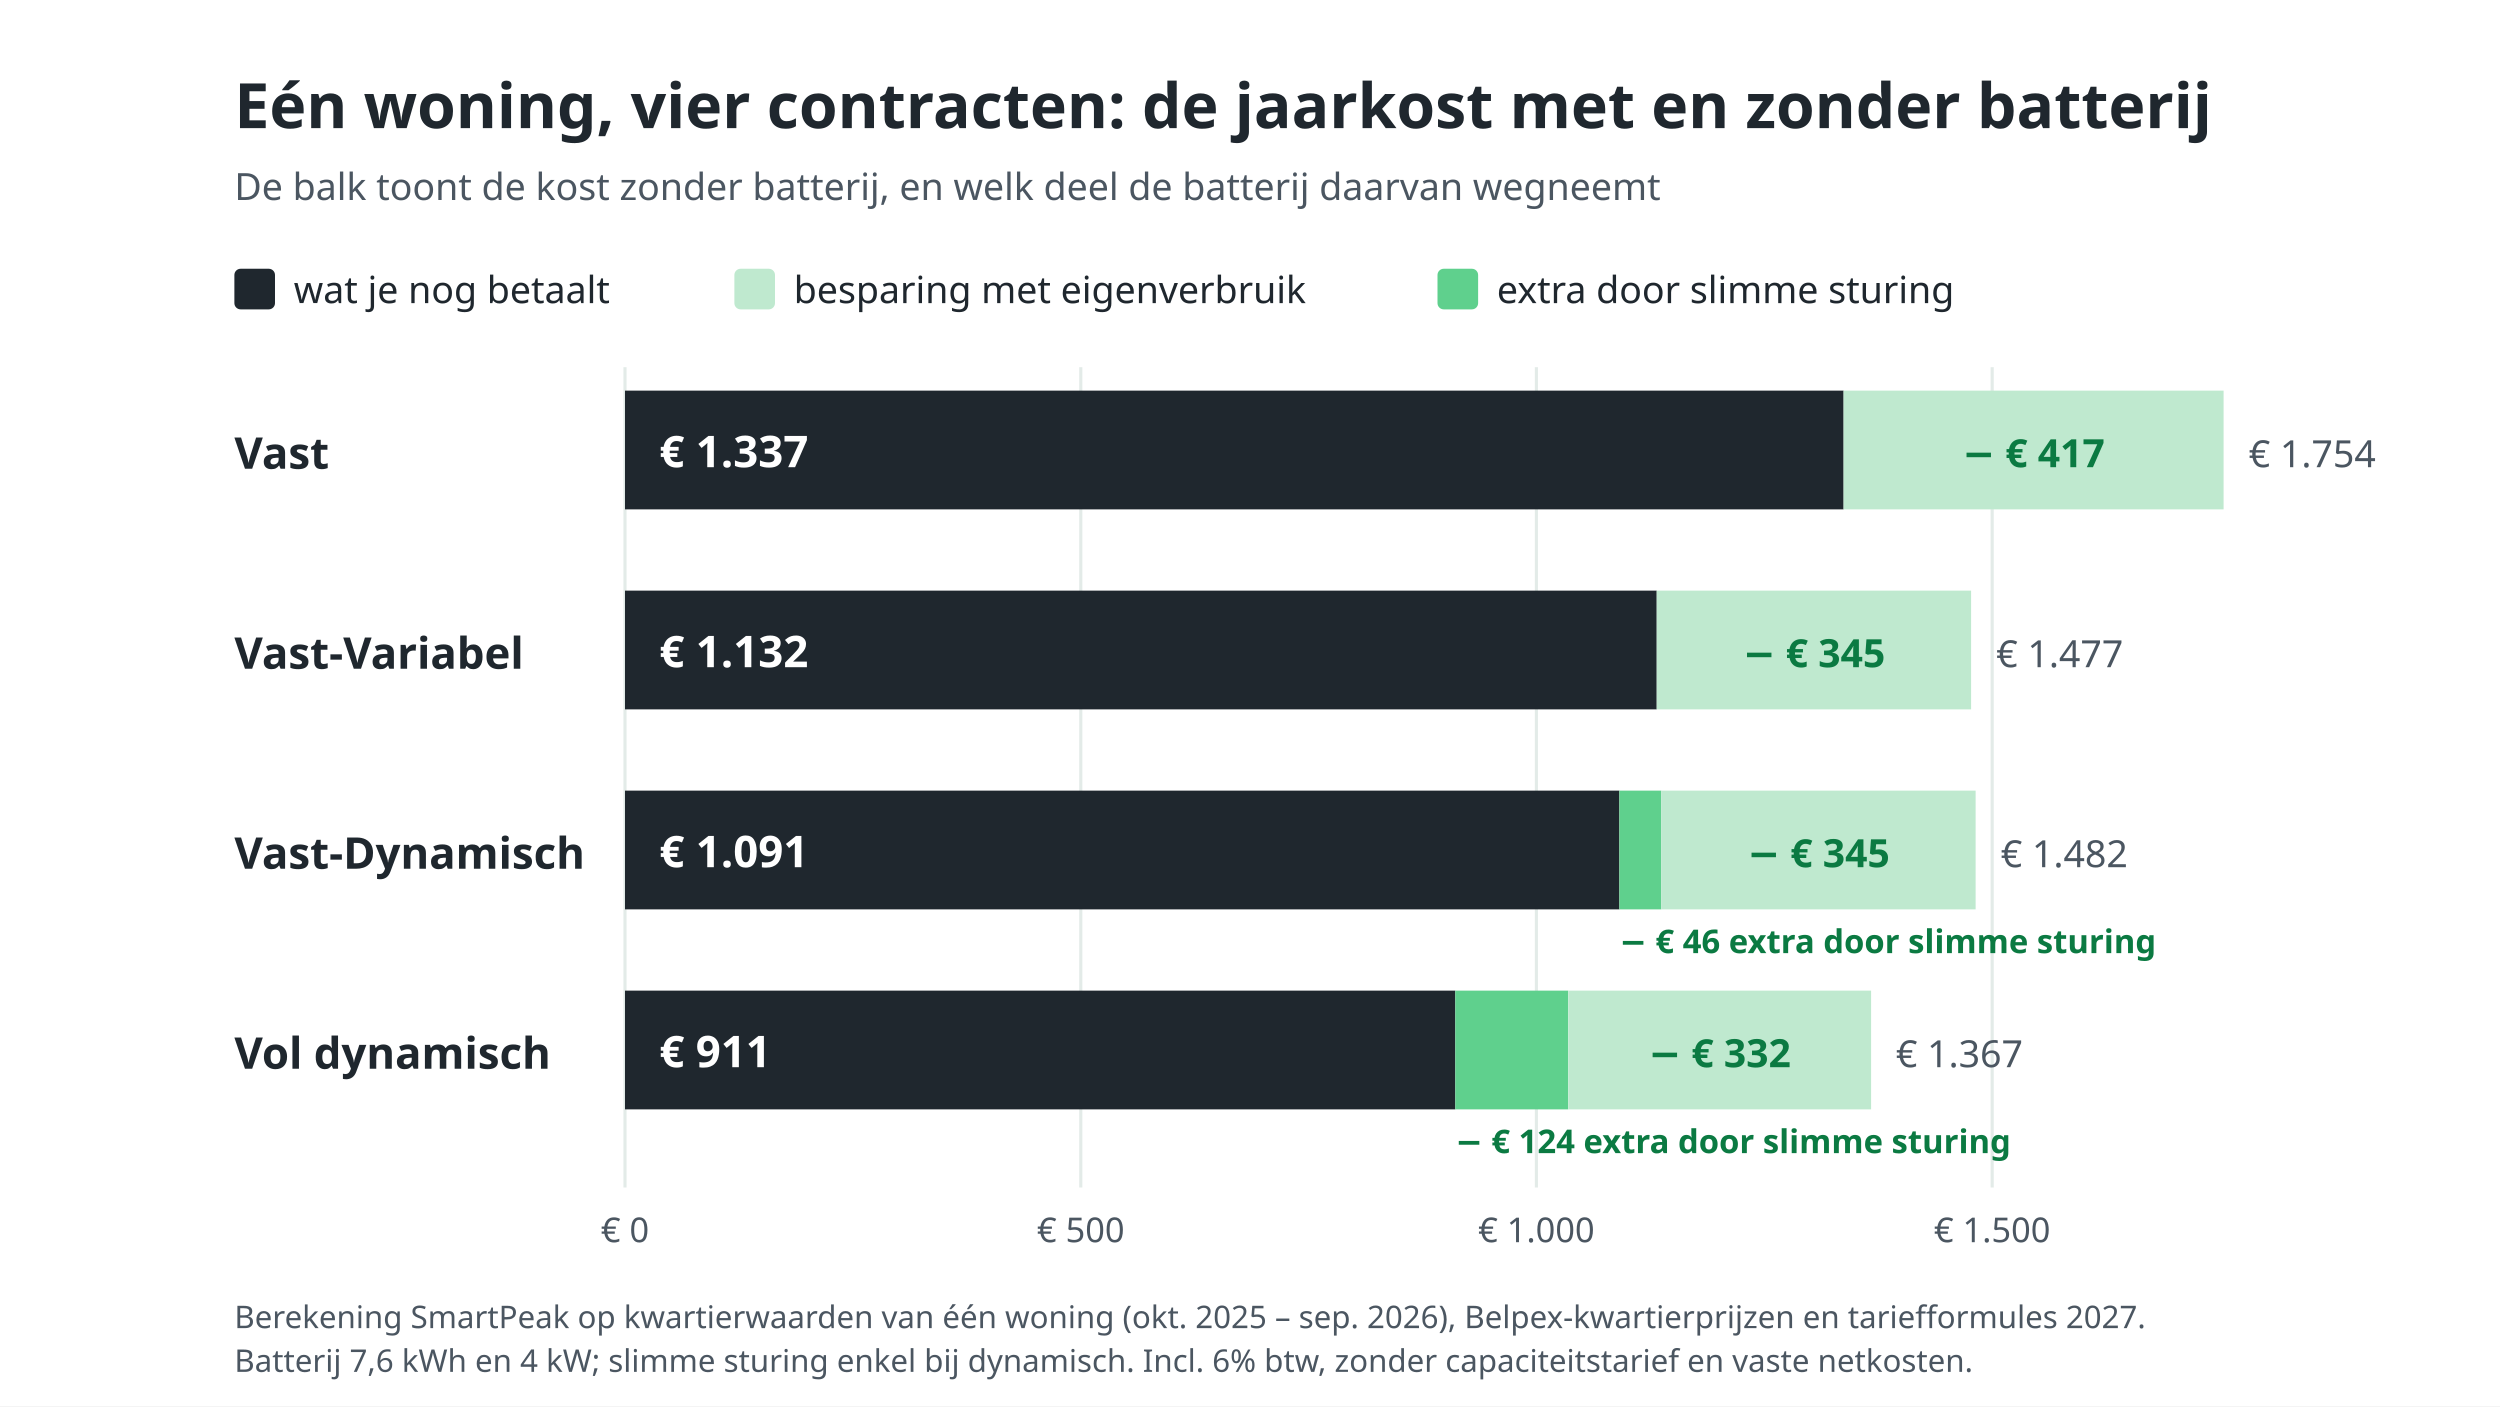
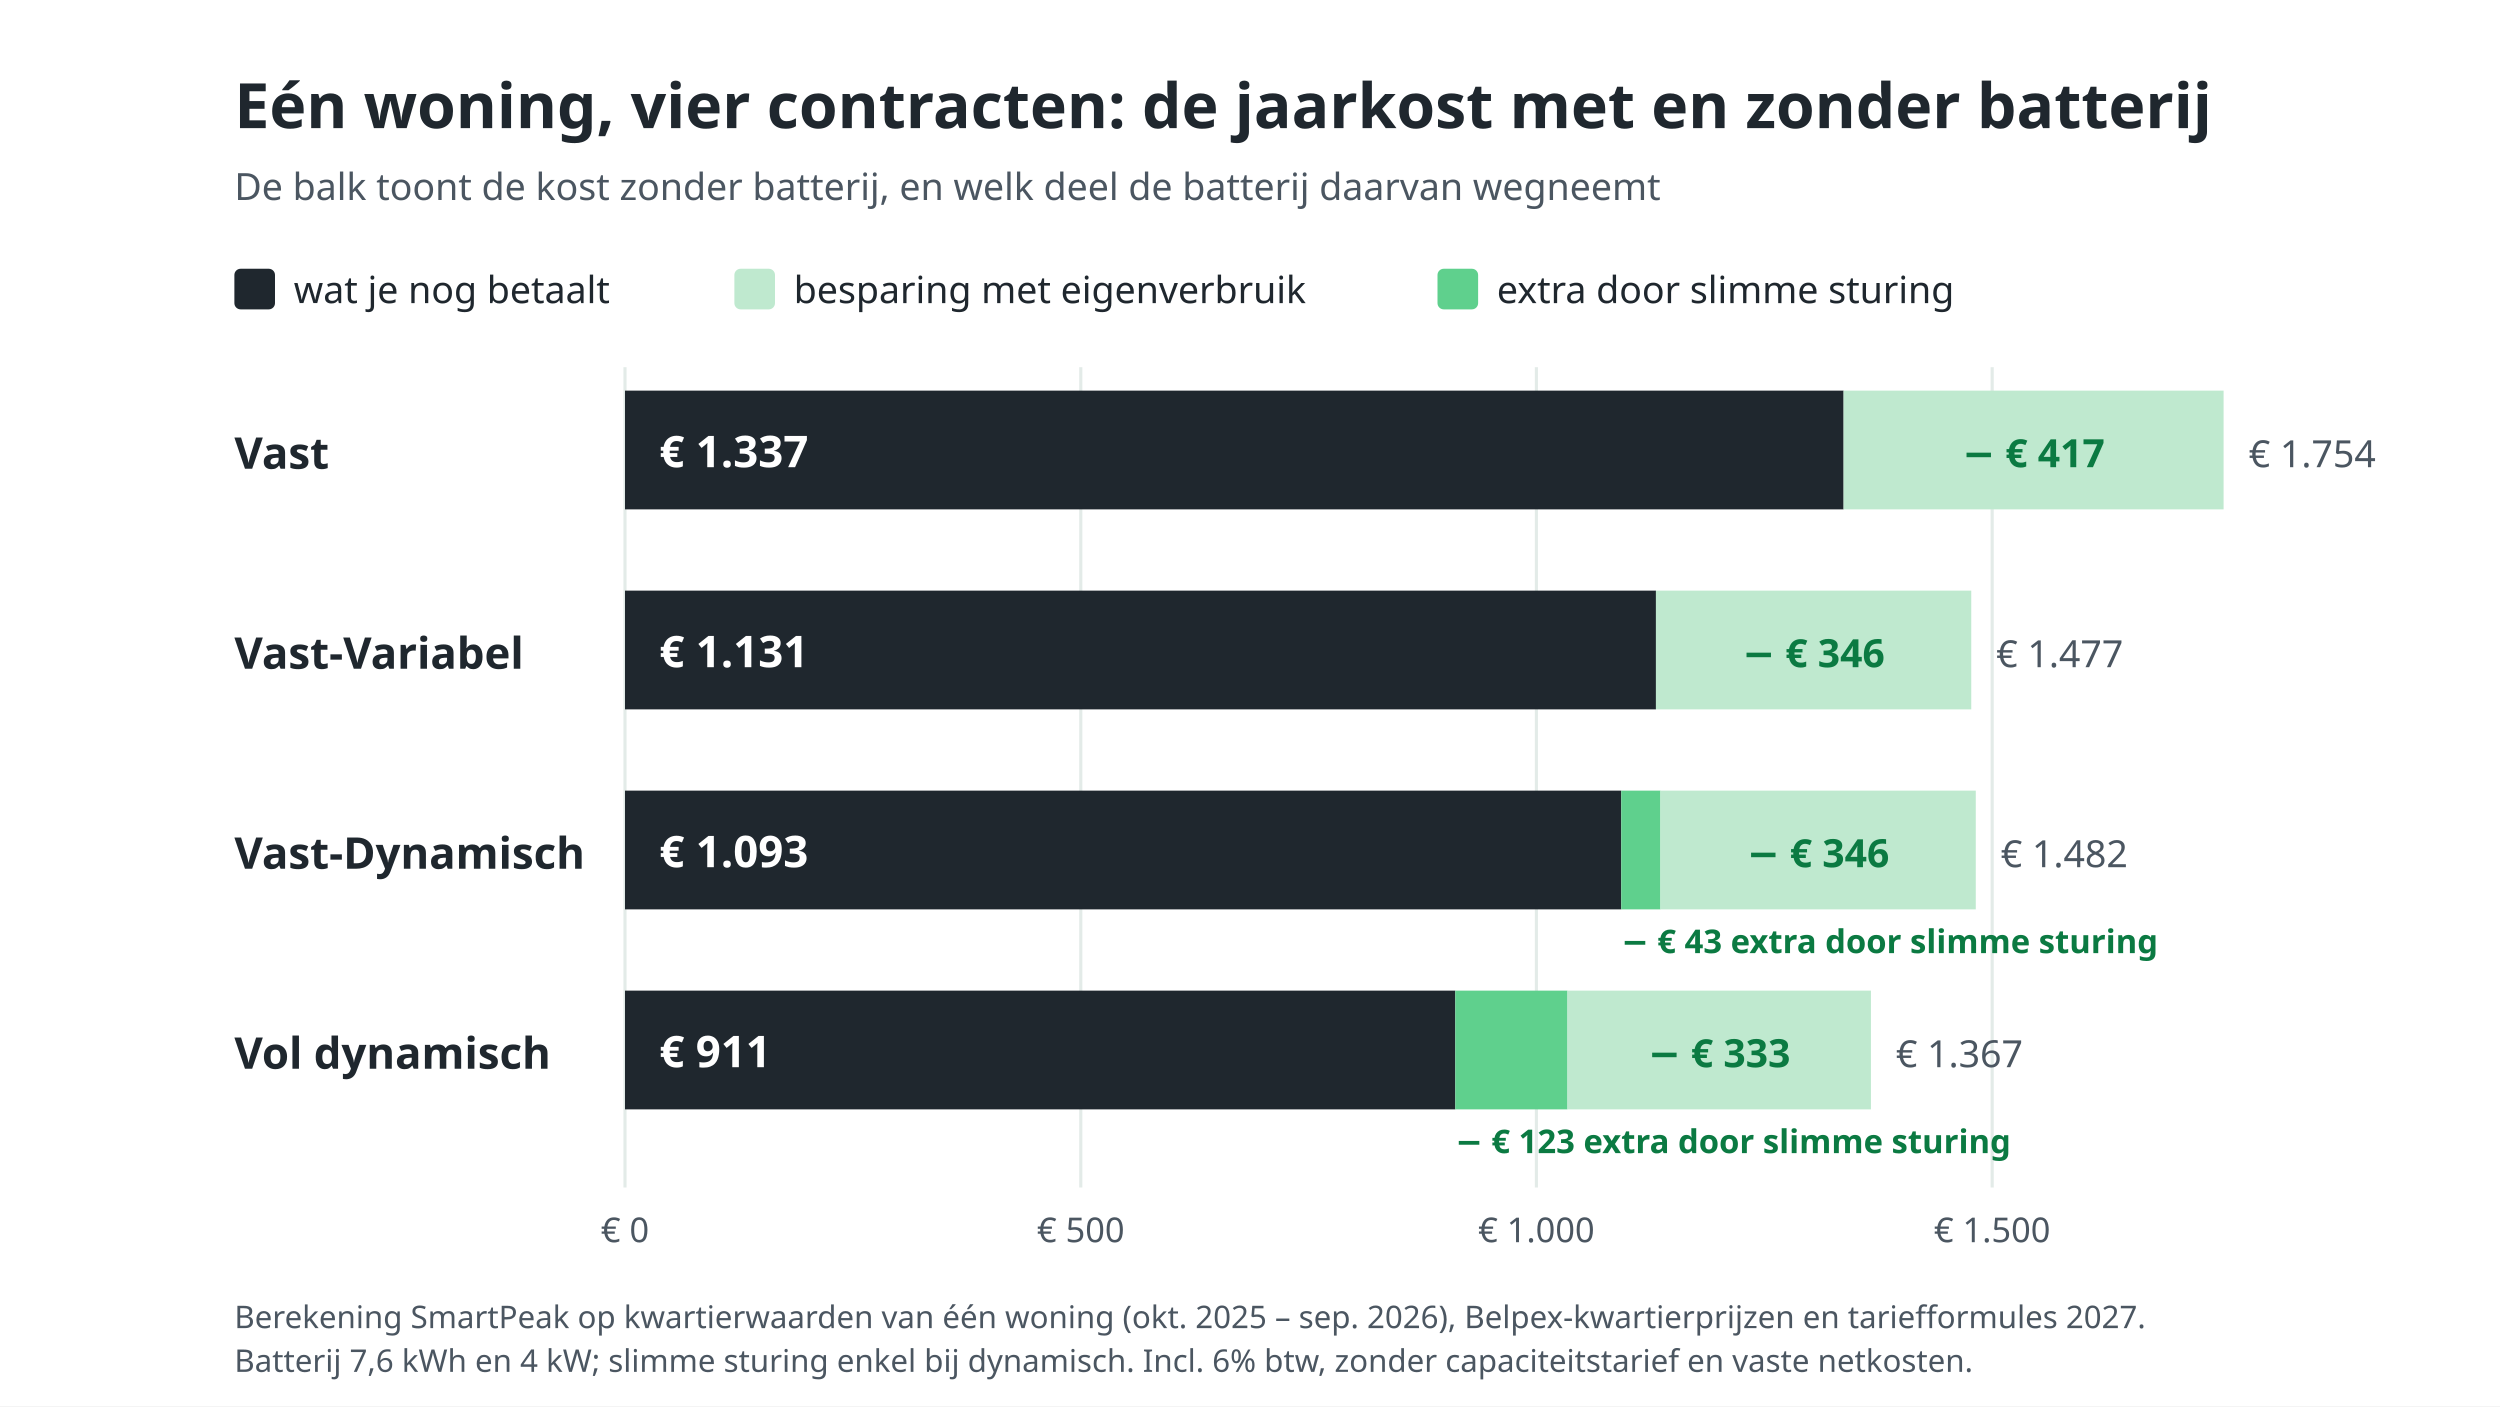
<svg xmlns="http://www.w3.org/2000/svg" viewBox="0 0 1600 900" width="1600" height="900" font-family="Instrument Sans, Segoe UI, sans-serif">
  <rect width="100%" height="100%" fill="#ffffff" />
  <text x="150" y="82" font-size="40" font-weight="650" fill="#1f272e">Eén woning, vier contracten: de jaarkost met en zonder batterij</text>
  <text x="150" y="128" font-size="24" fill="#4b5661">De balk toont de kost zonder batterij, en welk deel de batterij daarvan wegneemt</text>
  <rect x="150" y="172" width="26" height="26" rx="4" fill="#1f272e" />
  <text x="188.0" y="194.0" font-size="24" fill="#1f272e">wat je nog betaalt</text>
  <rect x="470" y="172" width="26" height="26" rx="4" fill="#bfe9cf" />
  <text x="508.0" y="194.0" font-size="24" fill="#1f272e">besparing met eigenverbruik</text>
  <rect x="920" y="172" width="26" height="26" rx="4" fill="#5fd08d" />
  <text x="958.0" y="194.0" font-size="24" fill="#1f272e">extra door slimme sturing</text>
  <line x1="400.0" x2="400.0" y1="235" y2="760" stroke="#e3ebe8" stroke-width="2" />
  <text x="400.0" y="795.0" font-size="22" fill="#4b5661" text-anchor="middle">€ 0</text>
  <line x1="691.7" x2="691.7" y1="235" y2="760" stroke="#e3ebe8" stroke-width="2" />
  <text x="691.7" y="795.0" font-size="22" fill="#4b5661" text-anchor="middle">€ 500</text>
  <line x1="983.3" x2="983.3" y1="235" y2="760" stroke="#e3ebe8" stroke-width="2" />
  <text x="983.3" y="795.0" font-size="22" fill="#4b5661" text-anchor="middle">€ 1.000</text>
  <line x1="1275.0" x2="1275.0" y1="235" y2="760" stroke="#e3ebe8" stroke-width="2" />
  <text x="1275.0" y="795.0" font-size="22" fill="#4b5661" text-anchor="middle">€ 1.500</text>
  <text x="150.0" y="300.0" font-size="28" fill="#1f272e" font-weight="650">Vast</text>
  <rect x="400" y="250" width="779.9" height="76" fill="#1f272e" />
  <rect x="1179.9" y="250" width="243.2" height="76" fill="#bfe9cf" />
  <text x="422.0" y="299.0" font-size="28" fill="#ffffff" font-weight="650">€ 1.337</text>
  <text x="1301.5" y="299.0" font-size="25" fill="#0b7a42" font-weight="650" text-anchor="middle">− € 417</text>
  <text x="1439.2" y="299.0" font-size="24" fill="#4b5661">€ 1.754</text>
  <text x="150.0" y="428.0" font-size="28" fill="#1f272e" font-weight="650">Vast-Variabel</text>
-   <rect x="400" y="378" width="660.3" height="76" fill="#1f272e" />
-   <rect x="1060.3" y="378" width="201.2" height="76" fill="#bfe9cf" />
-   <text x="422.0" y="427.0" font-size="28" fill="#ffffff" font-weight="650">€ 1.132</text>
-   <text x="1161.0" y="427.0" font-size="25" fill="#0b7a42" font-weight="650" text-anchor="middle">− € 345</text>
+   <rect x="400" y="378" width="659.8" height="76" fill="#1f272e" />
+   <rect x="1059.8" y="378" width="201.8" height="76" fill="#bfe9cf" />
+   <text x="422.0" y="427.0" font-size="28" fill="#ffffff" font-weight="650">€ 1.131</text>
+   <text x="1160.7" y="427.0" font-size="25" fill="#0b7a42" font-weight="650" text-anchor="middle">− € 346</text>
  <text x="1277.6" y="427.0" font-size="24" fill="#4b5661">€ 1.477</text>
  <text x="150.0" y="556.0" font-size="28" fill="#1f272e" font-weight="650">Vast-Dynamisch</text>
-   <rect x="400" y="506" width="636.4" height="76" fill="#1f272e" />
-   <rect x="1036.4" y="506" width="26.8" height="76" fill="#5fd08d" />
-   <rect x="1063.2" y="506" width="201.2" height="76" fill="#bfe9cf" />
-   <text x="422.0" y="555.0" font-size="28" fill="#ffffff" font-weight="650">€ 1.091</text>
-   <text x="1163.9" y="555.0" font-size="25" fill="#0b7a42" font-weight="650" text-anchor="middle">− € 345</text>
+   <rect x="400" y="506" width="637.6" height="76" fill="#1f272e" />
+   <rect x="1037.6" y="506" width="25.1" height="76" fill="#5fd08d" />
+   <rect x="1062.7" y="506" width="201.8" height="76" fill="#bfe9cf" />
+   <text x="422.0" y="555.0" font-size="28" fill="#ffffff" font-weight="650">€ 1.093</text>
+   <text x="1163.6" y="555.0" font-size="25" fill="#0b7a42" font-weight="650" text-anchor="middle">− € 346</text>
  <text x="1280.5" y="555.0" font-size="24" fill="#4b5661">€ 1.482</text>
-   <text x="1036.4" y="610.0" font-size="21" fill="#0b7a42" font-weight="600">− € 46 extra door slimme sturing</text>
+   <text x="1037.6" y="610.0" font-size="21" fill="#0b7a42" font-weight="600">− € 43 extra door slimme sturing</text>
  <text x="150.0" y="684.0" font-size="28" fill="#1f272e" font-weight="650">Vol dynamisch</text>
  <rect x="400" y="634" width="531.4" height="76" fill="#1f272e" />
-   <rect x="931.4" y="634" width="72.3" height="76" fill="#5fd08d" />
-   <rect x="1003.8" y="634" width="193.7" height="76" fill="#bfe9cf" />
+   <rect x="931.4" y="634" width="71.8" height="76" fill="#5fd08d" />
+   <rect x="1003.2" y="634" width="194.2" height="76" fill="#bfe9cf" />
  <text x="422.0" y="683.0" font-size="28" fill="#ffffff" font-weight="650">€ 911</text>
-   <text x="1100.6" y="683.0" font-size="25" fill="#0b7a42" font-weight="650" text-anchor="middle">− € 332</text>
+   <text x="1100.3" y="683.0" font-size="25" fill="#0b7a42" font-weight="650" text-anchor="middle">− € 333</text>
  <text x="1213.4" y="683.0" font-size="24" fill="#4b5661">€ 1.367</text>
-   <text x="931.4" y="738.0" font-size="21" fill="#0b7a42" font-weight="600">− € 124 extra door slimme sturing</text>
+   <text x="931.4" y="738.0" font-size="21" fill="#0b7a42" font-weight="600">− € 123 extra door slimme sturing</text>
  <text x="150.0" y="850.0" font-size="20" fill="#4b5661">Berekening SmartPeak op kwartierwaarden van één woning (okt. 2025 – sep. 2026), Belpex-kwartierprijzen en tariefformules 2027.</text>
  <text x="150.0" y="878.0" font-size="20" fill="#4b5661">Batterij 7,6 kWh en 4 kW; slimme sturing enkel bij dynamisch. Incl. 6% btw, zonder capaciteitstarief en vaste netkosten.</text>
</svg>
